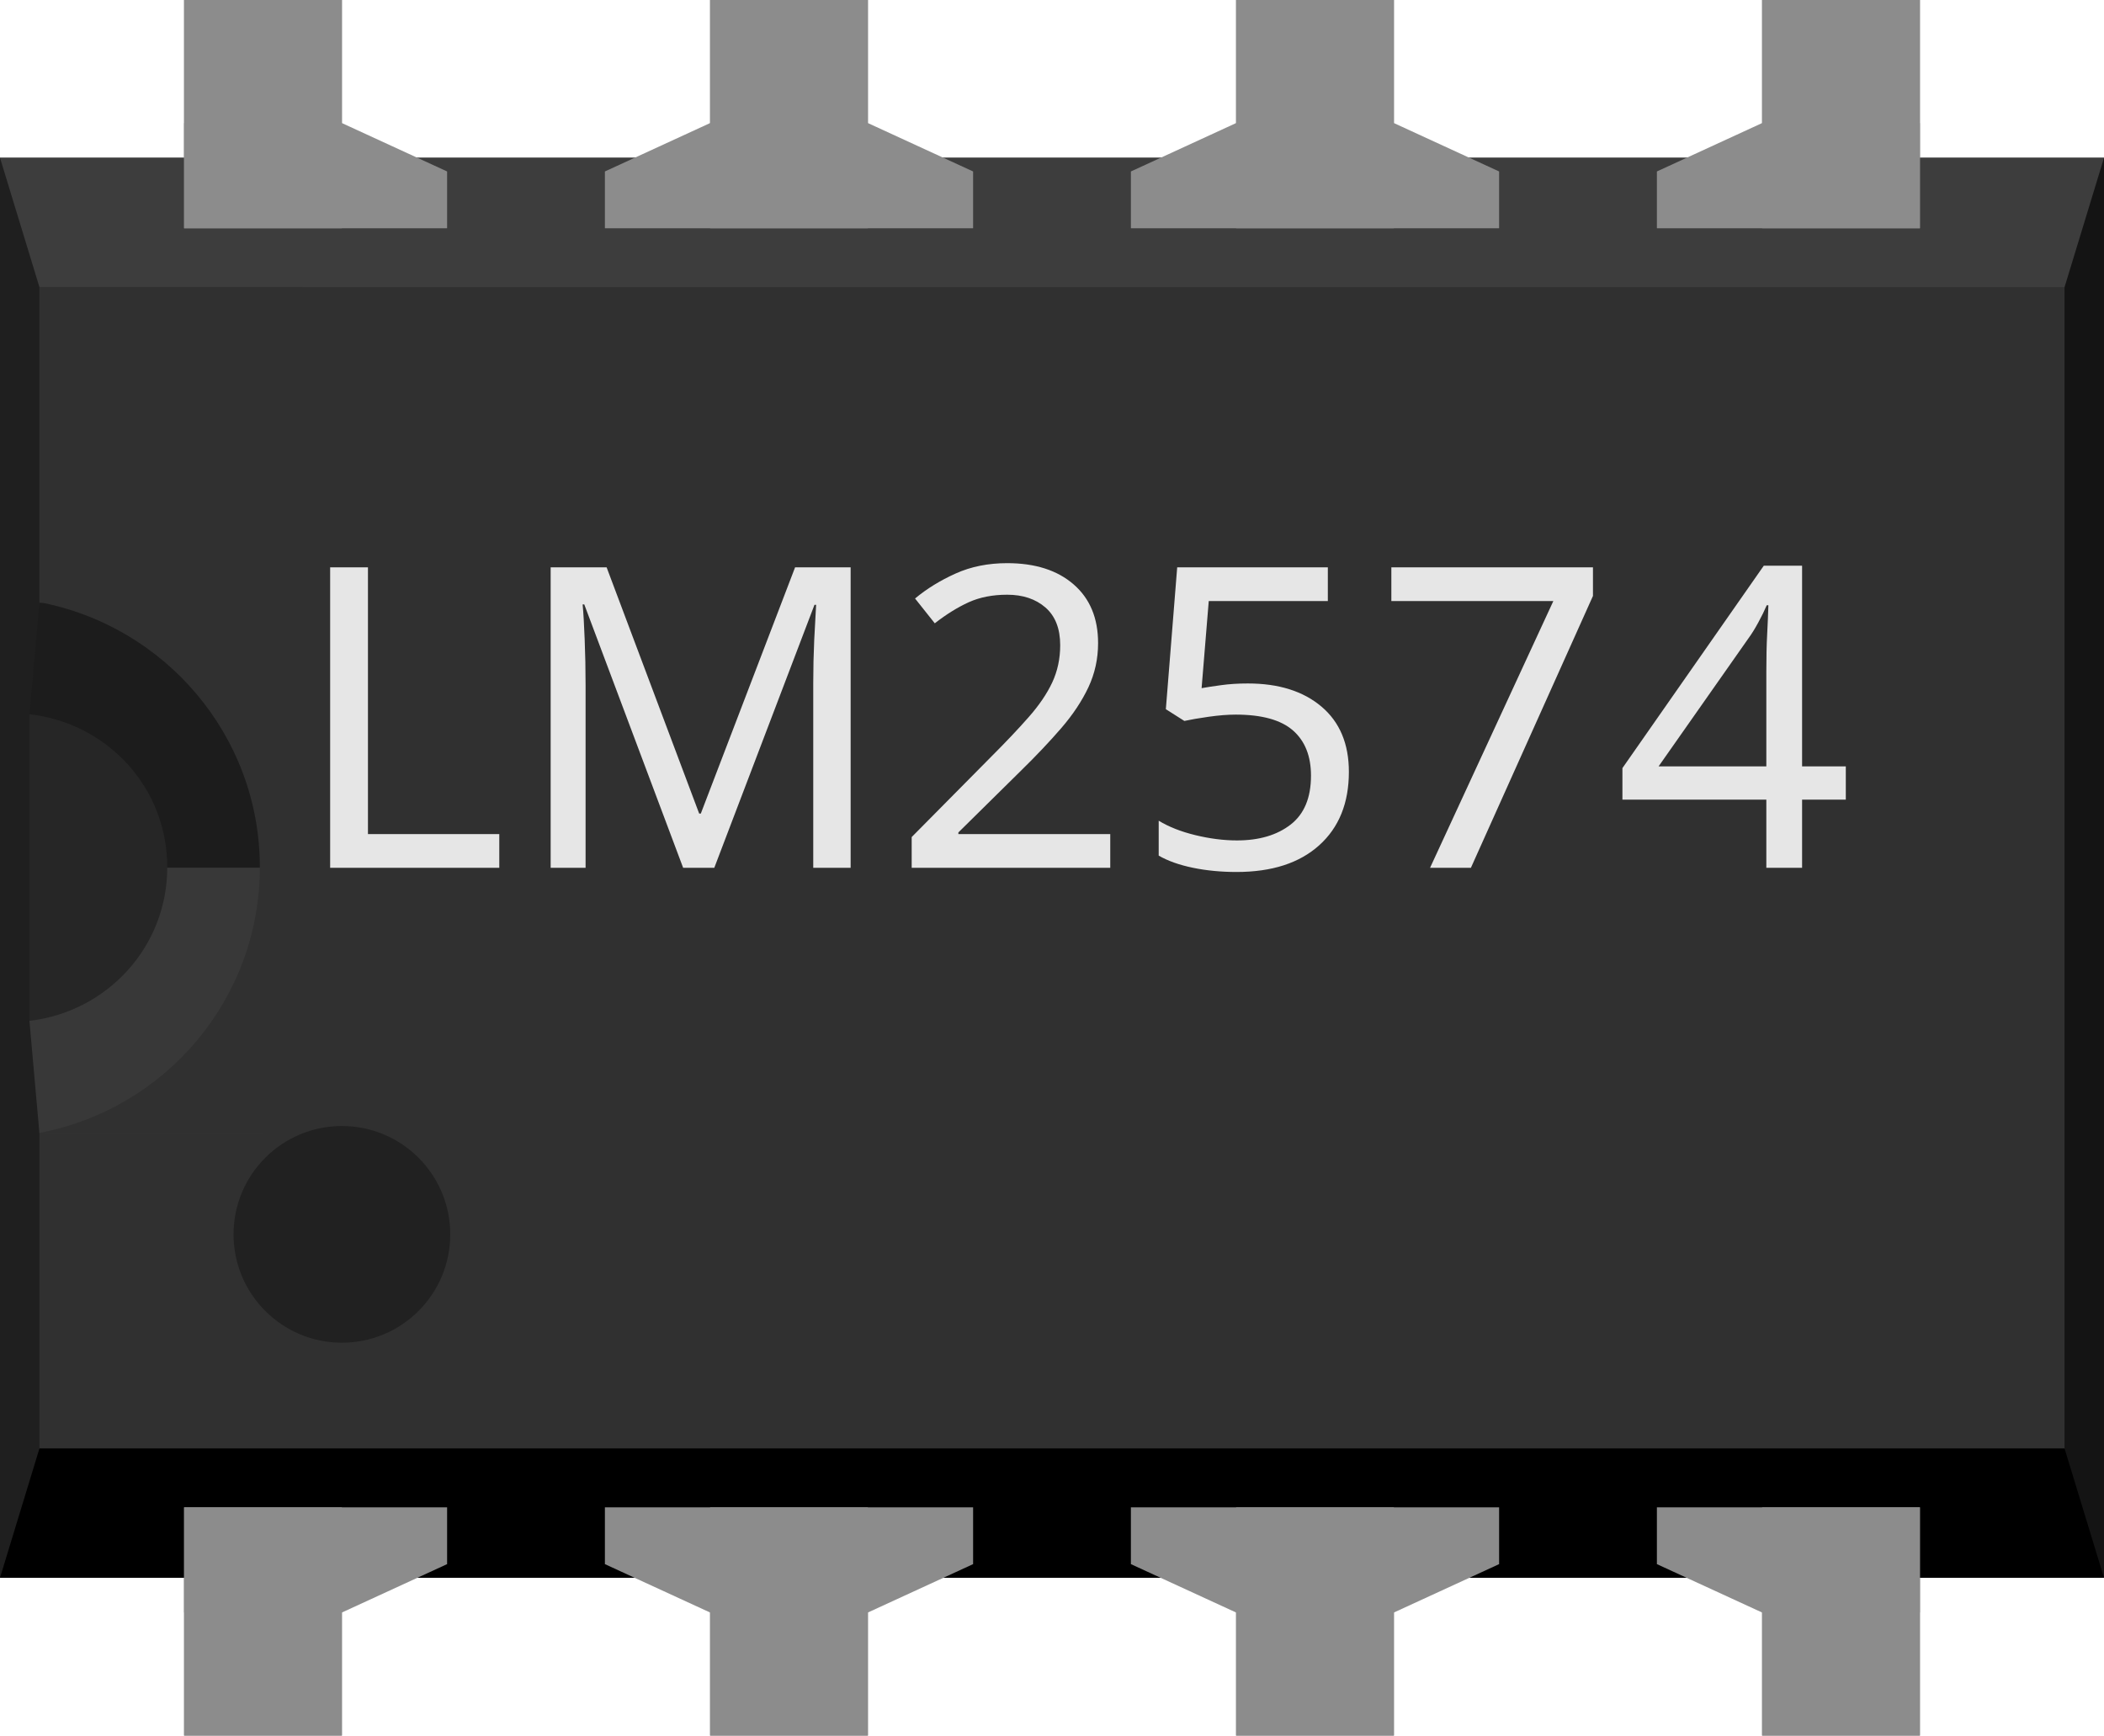
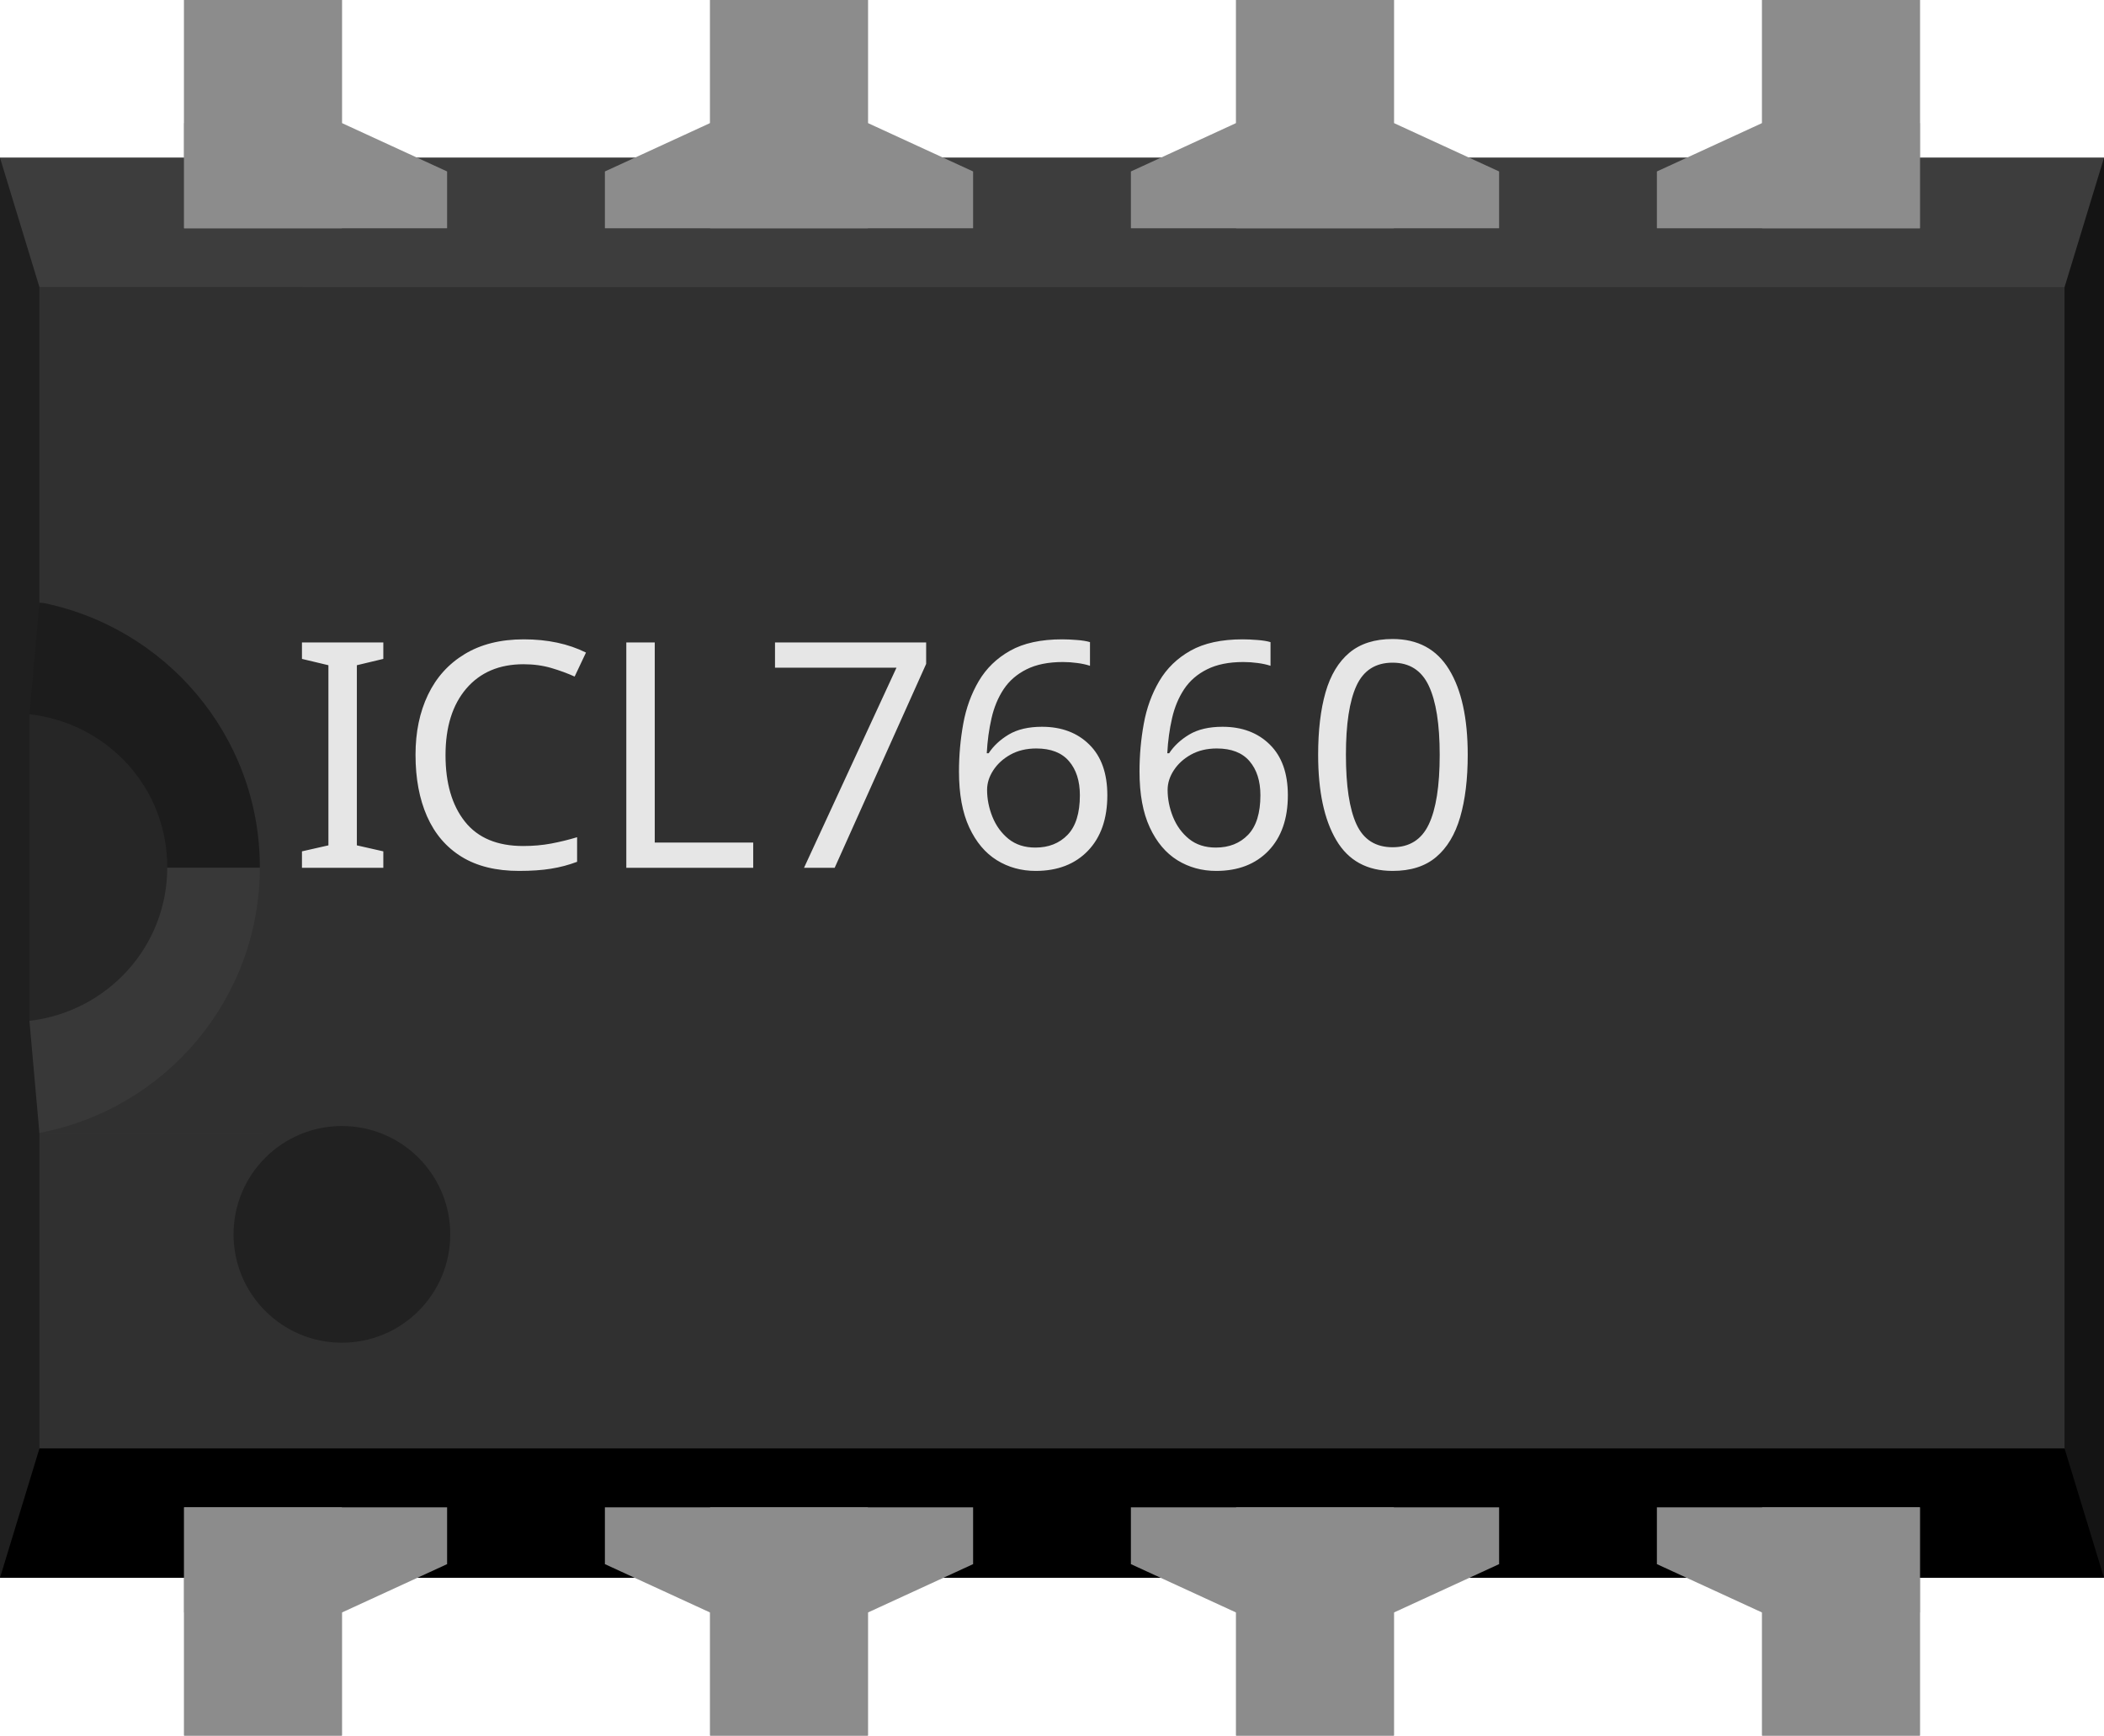
<svg xmlns="http://www.w3.org/2000/svg" y="0in" x="0in" height="0.33in" version="1.2" viewBox="0 0 400 330" baseProfile="tiny" width="0.4in">
-   <g gorn="0.1" id="breadboard">
+   <g gorn="0.1" id="icon">
    <rect y="30" x="0" gorn="0.1.0" height="270" id="middle" fill="#303030" width="400" />
    <rect y="30" x="0" gorn="0.1.1" height="24.6" id="top" fill="#3D3D3D" width="400" />
    <rect y="275.4" x="0" gorn="0.1.2" height="24.6" id="bottom" fill="#000000" width="400" />
    <polygon gorn="0.1.3" id="right" points="400,30,392.5,54.6,392.5,275.4,400,300" fill="#141414" />
    <polygon gorn="0.1.4" id="left" points="0,30,7.5,54.6,7.5,275.4,0,300" fill="#1F1F1F" />
    <polygon gorn="0.1.5" id="left-upper-rect" points="50,115,7.5,114.6,5.6,135.8,5.6,165,50,165" fill="#1C1C1C" />
    <polygon gorn="0.1.6" id="left-lower-rect" points="7.5,215.5,50,215.5,50,165,5.6,165,5.6,194.2" fill="#383838" />
    <path gorn="0.1.7" id="slot" d="M5.6,135.8l0,58.3c14.7,-1.7,26.2,-14,26.2,-29.2C31.8,149.7,20.4,137.5,5.6,135.8z" fill="#262626" />
    <path gorn="0.1.8" id="cover" d="M7.5,54.6L7.5,114.5c23.8,4.5,41.9,25.3,41.9,50.4c0,25.1,-18,46,-41.9,50.5L7.5,215.5l50,0L57.5,54.6L7.5,54.6z" fill="#303030" />
    <circle cx="65" cy="234.7" fill="#212121" r="20.6" />
-     <text text-anchor="start" y="165" x="55" gorn="0.1.10" stroke="none" font-size="80" id="label" fill="#e6e6e6" font-family="OCRA">LM2574</text>
-     <rect y="286.6" x="35" gorn="0.1.11" height="43.4" id="connector0pin" fill="#8C8C8C" width="30" />
-     <rect y="300" x="35" gorn="0.1.12" height="30" id="connector0terminal" fill="#8C8C8C" width="30" />
+     <text text-anchor="start" y="165" x="55" gorn="0.1.10" stroke="none" font-size="60" id="label" fill="#e6e6e6" font-family="OCRA">ICL7660</text>
+     <rect y="286.6" x="35" height="43.4" fill="#8C8C8C" width="30" />
+     <rect y="300" x="35" height="30" fill="#8C8C8C" width="30" />
    <polygon points="35,286.6,35,306.6,65,306.6,85,297.4,85,286.6" fill="#8C8C8C" />
-     <rect x="35" gorn="0.1.14" height="43.4" id="connector7pin" fill="#8C8C8C" width="30" />
-     <rect x="35" gorn="0.1.15" height="30" id="connector7terminal" fill="#8C8C8C" width="30" />
+     <rect x="35" height="43.4" fill="#8C8C8C" width="30" />
+     <rect x="35" gorn="0.1.15" height="30" id="connector7pin" fill="#8C8C8C" width="30" />
    <polygon points="85,43.4,85,32.6,65,23.4,35,23.4,35,43.4" fill="#8C8C8C" />
-     <rect y="286.6" x="335" gorn="0.1.17" height="43.4" id="connector3pin" fill="#8C8C8C" width="30" />
-     <rect y="300" x="335" gorn="0.1.18" height="30" id="connector3terminal" fill="#8C8C8C" width="30" />
+     <rect y="286.6" x="335" height="43.4" fill="#8C8C8C" width="30" />
+     <rect y="300" x="335" gorn="0.1.18" height="30" id="connector3pin" fill="#8C8C8C" width="30" />
    <polygon points="315,286.6,315,297.4,335,306.6,365,306.6,365,286.6" fill="#8C8C8C" />
-     <rect y="0" x="335" gorn="0.1.20" height="43.4" id="connector4pin" fill="#8C8C8C" width="30" />
-     <rect y="0" x="335" gorn="0.1.21" height="30" id="connector4terminal" fill="#8C8C8C" width="30" />
+     <rect y="0" x="335" height="43.4" fill="#8C8C8C" width="30" />
+     <rect y="0" x="335" gorn="0.1.21" height="30" id="connector4pin" fill="#8C8C8C" width="30" />
    <polygon points="365,43.4,365,23.4,335,23.4,315,32.6,315,43.4" fill="#8C8C8C" />
-     <rect y="0" x="135" gorn="0.1.23" height="43.4" id="connector6pin" fill="#8C8C8C" width="30" />
-     <rect x="135" gorn="0.1.24" height="30" id="connector6terminal" fill="#8C8C8C" width="30" />
+     <rect y="0" x="135" height="43.4" fill="#8C8C8C" width="30" />
+     <rect x="135" gorn="0.1.24" height="30" id="connector6pin" fill="#8C8C8C" width="30" />
    <polygon points="185,43.4,185,32.6,165,23.4,135,23.4,115,32.6,115,43.4" fill="#8C8C8C" />
-     <rect y="0" x="235" gorn="0.1.26" height="43.4" id="connector5pin" fill="#8C8C8C" width="30" />
-     <rect x="235" gorn="0.1.27" height="30" id="connector5terminal" fill="#8C8C8C" width="30" />
+     <rect y="0" x="235" height="43.4" fill="#8C8C8C" width="30" />
+     <rect x="235" gorn="0.1.27" height="30" id="connector5pin" fill="#8C8C8C" width="30" />
    <polygon points="285,43.4,285,32.6,265,23.4,235,23.4,215,32.6,215,43.4" fill="#8C8C8C" />
-     <rect y="286.6" x="135" gorn="0.1.29" height="43.4" id="connector1pin" fill="#8C8C8C" width="30" />
-     <rect y="300" x="135" gorn="0.1.30" height="30" id="connector1terminal" fill="#8C8C8C" width="30" />
+     <rect y="286.6" x="135" height="43.4" fill="#8C8C8C" width="30" />
+     <rect y="300" x="135" gorn="0.1.30" height="30" id="connector1pin" fill="#8C8C8C" width="30" />
    <polygon points="115,286.6,115,297.4,135,306.6,165,306.6,185,297.4,185,286.6" fill="#8C8C8C" />
-     <rect y="286.6" x="235" gorn="0.1.32" height="43.4" id="connector2pin" fill="#8C8C8C" width="30" />
-     <rect y="300" x="235" gorn="0.1.33" height="30" id="connector2terminal" fill="#8C8C8C" width="30" />
+     <rect y="286.6" x="235" height="43.4" fill="#8C8C8C" width="30" />
+     <rect y="300" x="235" gorn="0.1.33" height="30" id="connector2pin" fill="#8C8C8C" width="30" />
    <polygon points="215,286.6,215,297.4,235,306.6,265,306.6,285,297.4,285,286.6" fill="#8C8C8C" />
  </g>
</svg>
